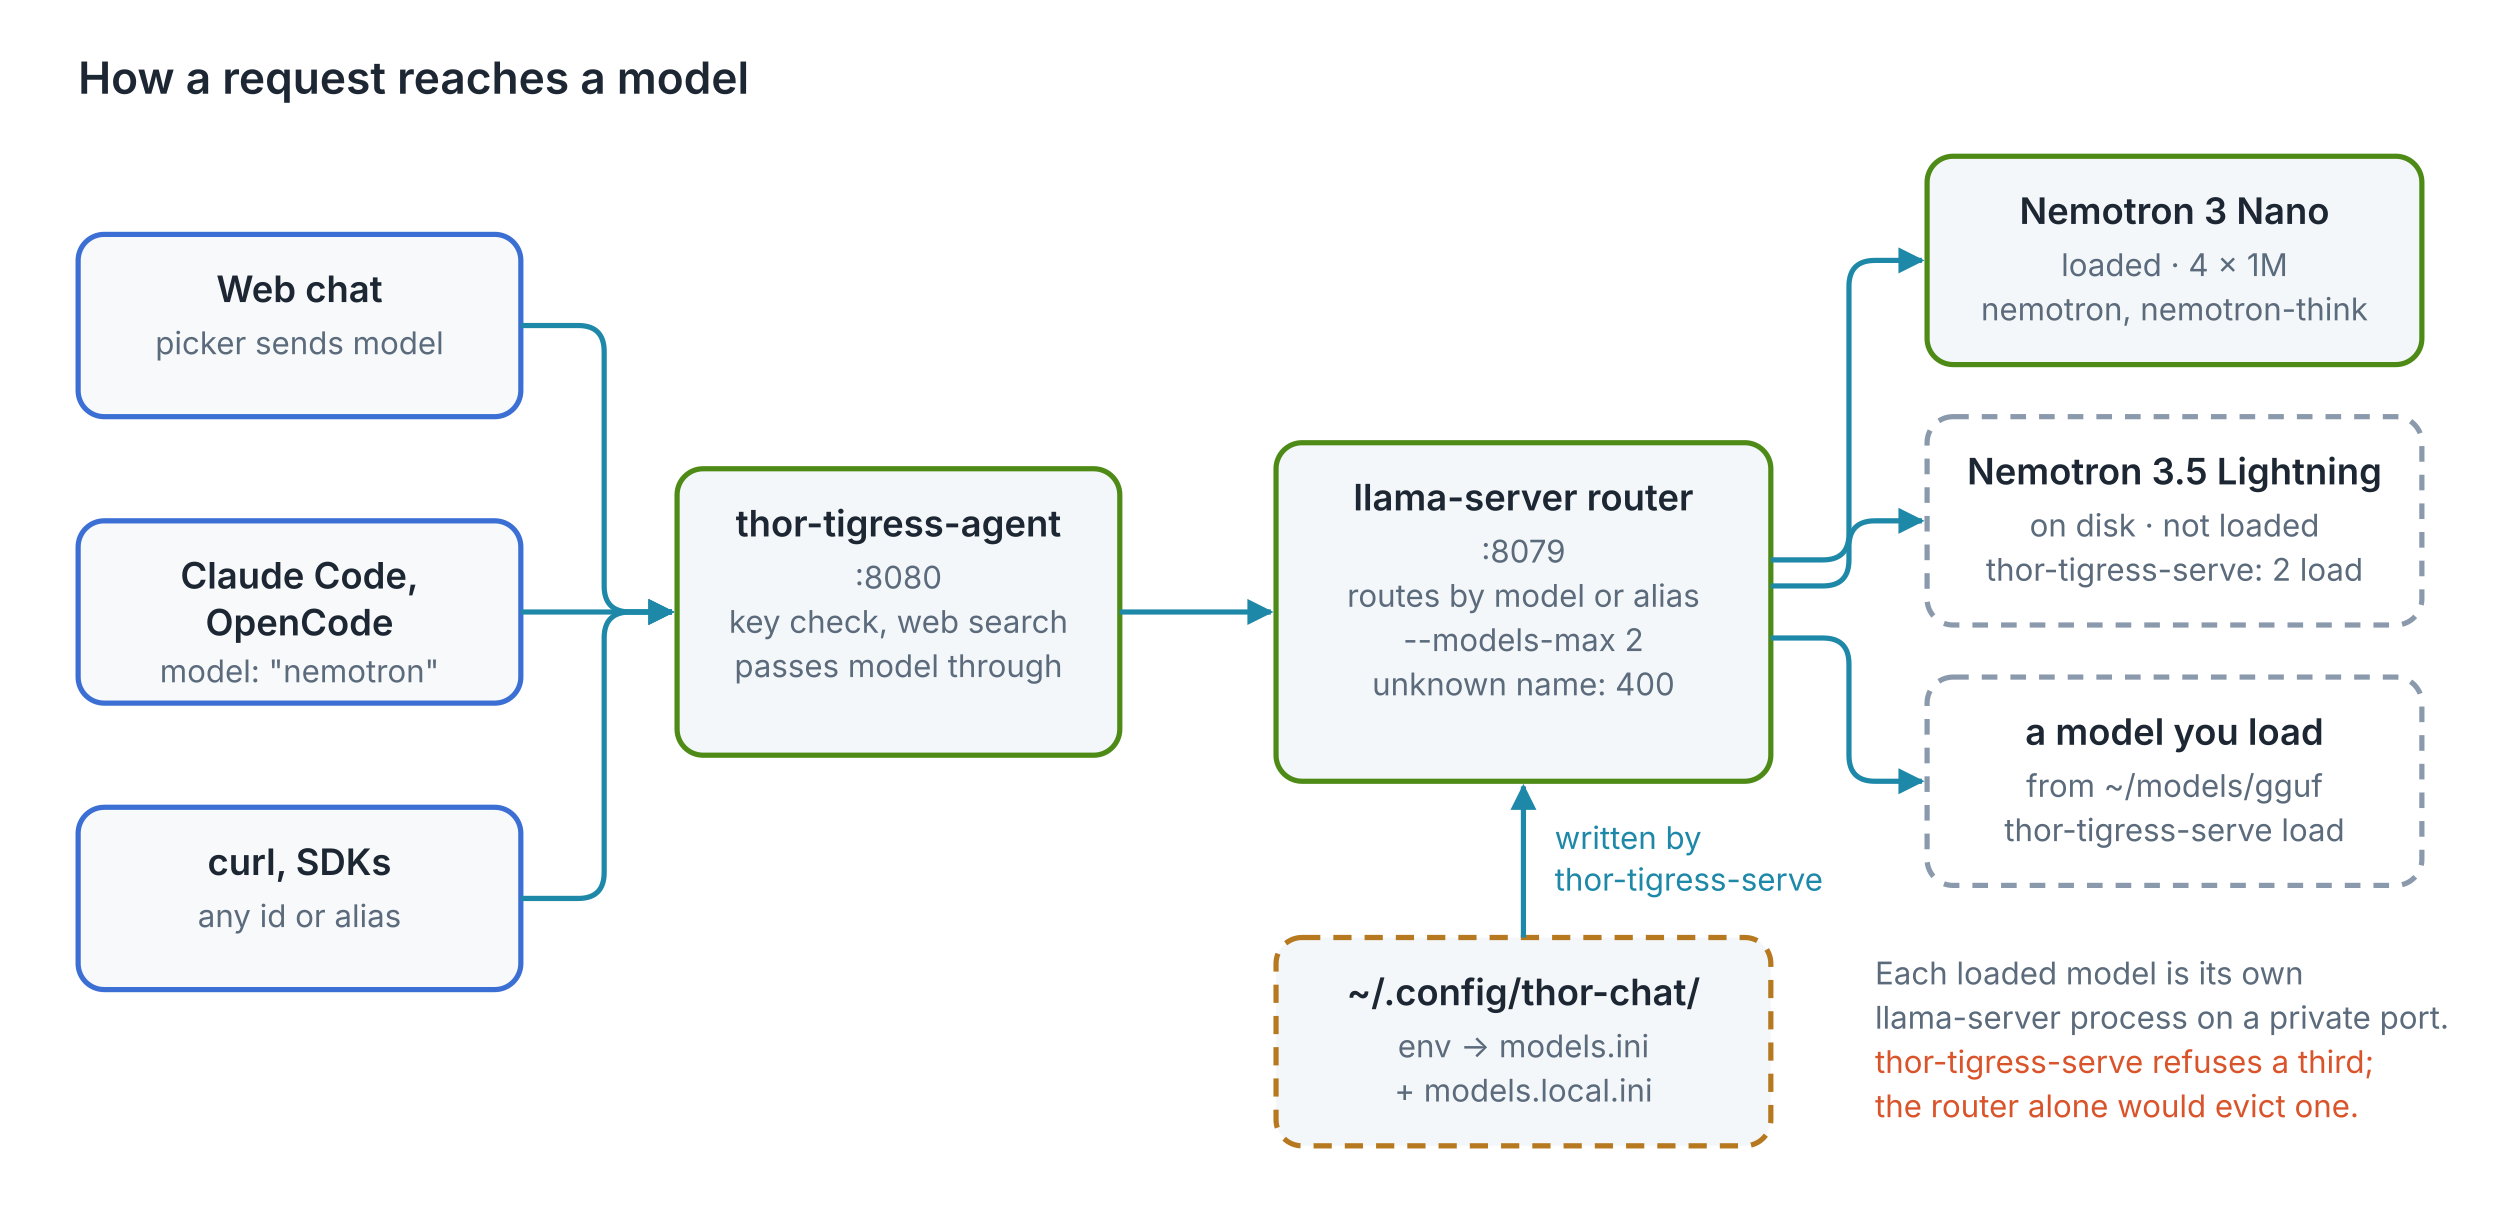
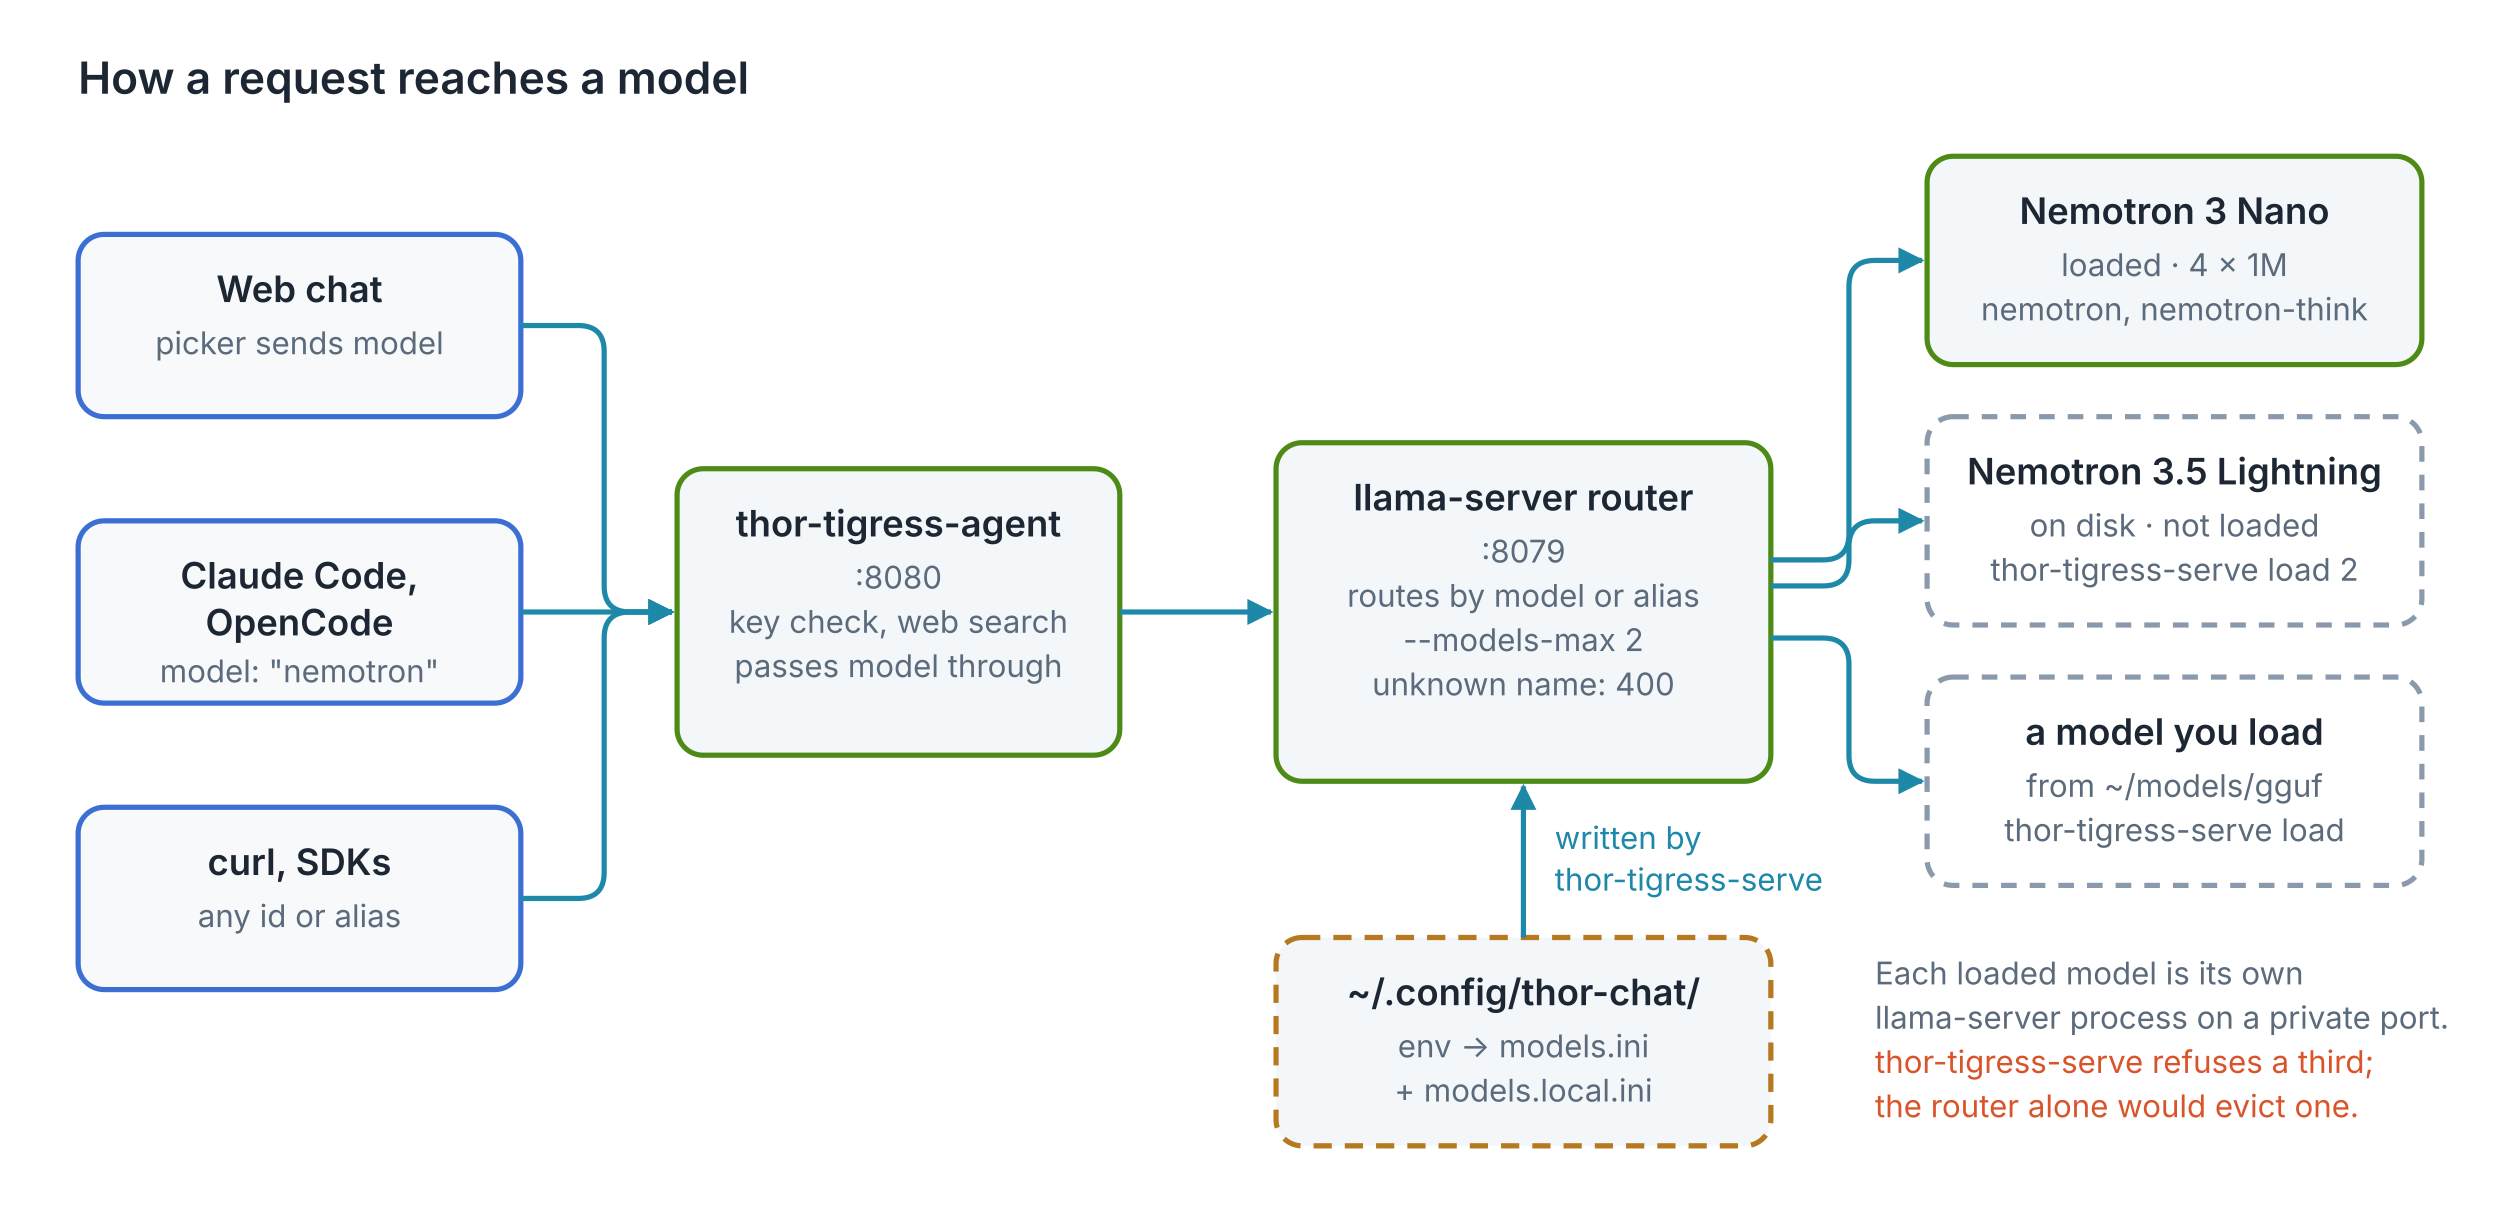
<svg xmlns="http://www.w3.org/2000/svg" viewBox="0 0 960 470" width="960" height="470" role="img" aria-label="Clients send requests with a model name to thor-tigress-agent on port 8080, which passes them to the llama-server router on 8079. The router sends each request to the model process with that name or alias. Nemotron 3 Nano is loaded; Nemotron 3.5 Lightning and other GGUF files under ~/models/gguf stay on disk until loaded with thor-tigress-serve, which writes the router's model list in ~/.config/thor-chat.">
  <style>
    text { font-family: Inter, "Segoe UI", Helvetica, Arial, sans-serif; }
    .title { fill: #1D2733; font-size: 17px; font-weight: 600; }
    .name { fill: #1D2733; font-size: 14px; font-weight: 600; }
    .note { fill: #5B6B7C; font-size: 12px; }
    .label { fill: #1E88A8; font-size: 12px; }
    .warn { fill: #D9542B; font-size: 12px; }
    .num { fill: #1D2733; font-size: 12px; font-weight: 600; }
    .mono { font-family: "JetBrains Mono", Menlo, monospace; }
    .box { fill: #F4F7FA; stroke-width: 2; }
    .built { stroke: #4E8A16; }
    .planned { fill: #F4F7FA; stroke: #B7791F; stroke-width: 2; stroke-dasharray: 7 5; }
    .outside { fill: #F7F9FB; stroke: #3B6FD4; stroke-width: 2; }
    .zone { fill: none; stroke: #8A99AB; stroke-width: 1.5; stroke-dasharray: 6 5; }
    .zonelabel { fill: #5B6B7C; font-size: 12px; font-weight: 600; }
    .idle { fill: #FFFFFF; stroke: #8A99AB; stroke-width: 2; stroke-dasharray: 6 5; }
    .flow { stroke: #1E88A8; stroke-width: 2; fill: none; stroke-linejoin: round; }
    .deny { stroke: #D9542B; stroke-width: 2; fill: none; stroke-dasharray: 5 4; stroke-linejoin: round; }
  </style>
  <defs>
    <marker id="arrow" viewBox="0 0 10 10" refX="9" refY="5" markerUnits="userSpaceOnUse" markerWidth="10" markerHeight="10" orient="auto">
      <path d="M0,0 L10,5 L0,10 Z" fill="#1E88A8" />
    </marker>
    <marker id="arrow-deny" viewBox="0 0 10 10" refX="9" refY="5" markerUnits="userSpaceOnUse" markerWidth="10" markerHeight="10" orient="auto">
      <path d="M0,0 L10,5 L0,10 Z" fill="#D9542B" />
    </marker>
  </defs>
  <rect width="960" height="470" fill="#FFFFFF" />
  <text x="30" y="36" class="title">How a request reaches a model</text>
  <rect x="30" y="90" width="170" height="70" rx="10" class="outside" />
  <text x="115.0" y="116" class="name" text-anchor="middle">Web chat</text>
  <text x="115.0" y="136" class="note" text-anchor="middle">picker sends model</text>
  <rect x="30" y="200" width="170" height="70" rx="10" class="outside" />
  <text x="115.0" y="226" class="name" text-anchor="middle">Claude Code,</text>
  <text x="115.0" y="244" class="name" text-anchor="middle">OpenCode</text>
  <text x="115.0" y="262" class="note" text-anchor="middle">model: "nemotron"</text>
  <rect x="30" y="310" width="170" height="70" rx="10" class="outside" />
  <text x="115.0" y="336" class="name" text-anchor="middle">curl, SDKs</text>
  <text x="115.0" y="356" class="note" text-anchor="middle">any id or alias</text>
  <rect x="260" y="180" width="170" height="110" rx="10" class="box built" />
  <text x="345.0" y="206" class="name" text-anchor="middle">thor-tigress-agent</text>
  <text x="345.0" y="226" class="note" text-anchor="middle">:8080</text>
  <text x="345.0" y="243" class="note" text-anchor="middle">key check, web search</text>
  <text x="345.0" y="260" class="note" text-anchor="middle">passes model through</text>
  <path class="flow" d="M200,125 L222,125 Q232,125 232,135 L232,225 Q232,235 242,235 L258,235" marker-end="url(#arrow)" />
  <path class="flow" d="M200,235 L258,235" marker-end="url(#arrow)" />
  <path class="flow" d="M200,345 L222,345 Q232,345 232,335 L232,245 Q232,235 242,235 L258,235" marker-end="url(#arrow)" />
  <rect x="490" y="170" width="190" height="130" rx="10" class="box built" />
  <text x="585.0" y="196" class="name" text-anchor="middle">llama-server router</text>
  <text x="585.0" y="216" class="note" text-anchor="middle">:8079</text>
  <text x="585.0" y="233" class="note" text-anchor="middle">routes by model or alias</text>
  <text x="585.0" y="250" class="note" text-anchor="middle">--models-max 2</text>
  <text x="585.0" y="267" class="note" text-anchor="middle">unknown name: 400</text>
  <path class="flow" d="M430,235 L488,235" marker-end="url(#arrow)" />
  <rect x="740" y="60" width="190" height="80" rx="10" class="box built" />
  <text x="835.0" y="86" class="name" text-anchor="middle">Nemotron 3 Nano</text>
  <text x="835.0" y="106" class="note" text-anchor="middle">loaded · 4 × 1M</text>
  <text x="835.0" y="123" class="note" text-anchor="middle">nemotron, nemotron-think</text>
  <rect x="740" y="160" width="190" height="80" rx="10" class="idle" />
  <text x="835.0" y="186" class="name" text-anchor="middle">Nemotron 3.5 Lightning</text>
  <text x="835.0" y="206" class="note" text-anchor="middle">on disk · not loaded</text>
-   <text x="835.0" y="223" class="note" text-anchor="middle">thor-tigress-serve: 2 load</text>
+   <text x="835.0" y="223" class="note" text-anchor="middle">thor-tigress-serve load 2</text>
  <rect x="740" y="260" width="190" height="80" rx="10" class="idle" />
  <text x="835.0" y="286" class="name" text-anchor="middle">a model you load</text>
  <text x="835.0" y="306" class="note" text-anchor="middle">from ~/models/gguf</text>
  <text x="835.0" y="323" class="note" text-anchor="middle">thor-tigress-serve load</text>
  <path class="flow" d="M680,215 L700,215 Q710,215 710,205 L710,110 Q710,100 720,100 L738,100" marker-end="url(#arrow)" />
  <path class="flow" d="M680,225 L700,225 Q710,225 710,215 L710,210 Q710,200 720,200 L738,200" marker-end="url(#arrow)" />
  <path class="flow" d="M680,245 L700,245 Q710,245 710,255 L710,290 Q710,300 720,300 L738,300" marker-end="url(#arrow)" />
  <rect x="490" y="360" width="190" height="80" rx="10" class="planned" />
  <text x="585.0" y="386" class="name" text-anchor="middle">~/.config/thor-chat/</text>
  <text x="585.0" y="406" class="note" text-anchor="middle">env → models.ini</text>
  <text x="585.0" y="423" class="note" text-anchor="middle">+ models.local.ini</text>
  <path class="flow" d="M585,360 L585,302" marker-end="url(#arrow)" />
  <text x="597" y="326" class="label">written by</text>
  <text x="597" y="342" class="label">thor-tigress-serve</text>
  <text x="720" y="378" class="note">Each loaded model is its own</text>
  <text x="720" y="395" class="note">llama-server process on a private port.</text>
  <text x="720" y="412" class="warn">thor-tigress-serve refuses a third;</text>
  <text x="720" y="429" class="warn">the router alone would evict one.</text>
</svg>
